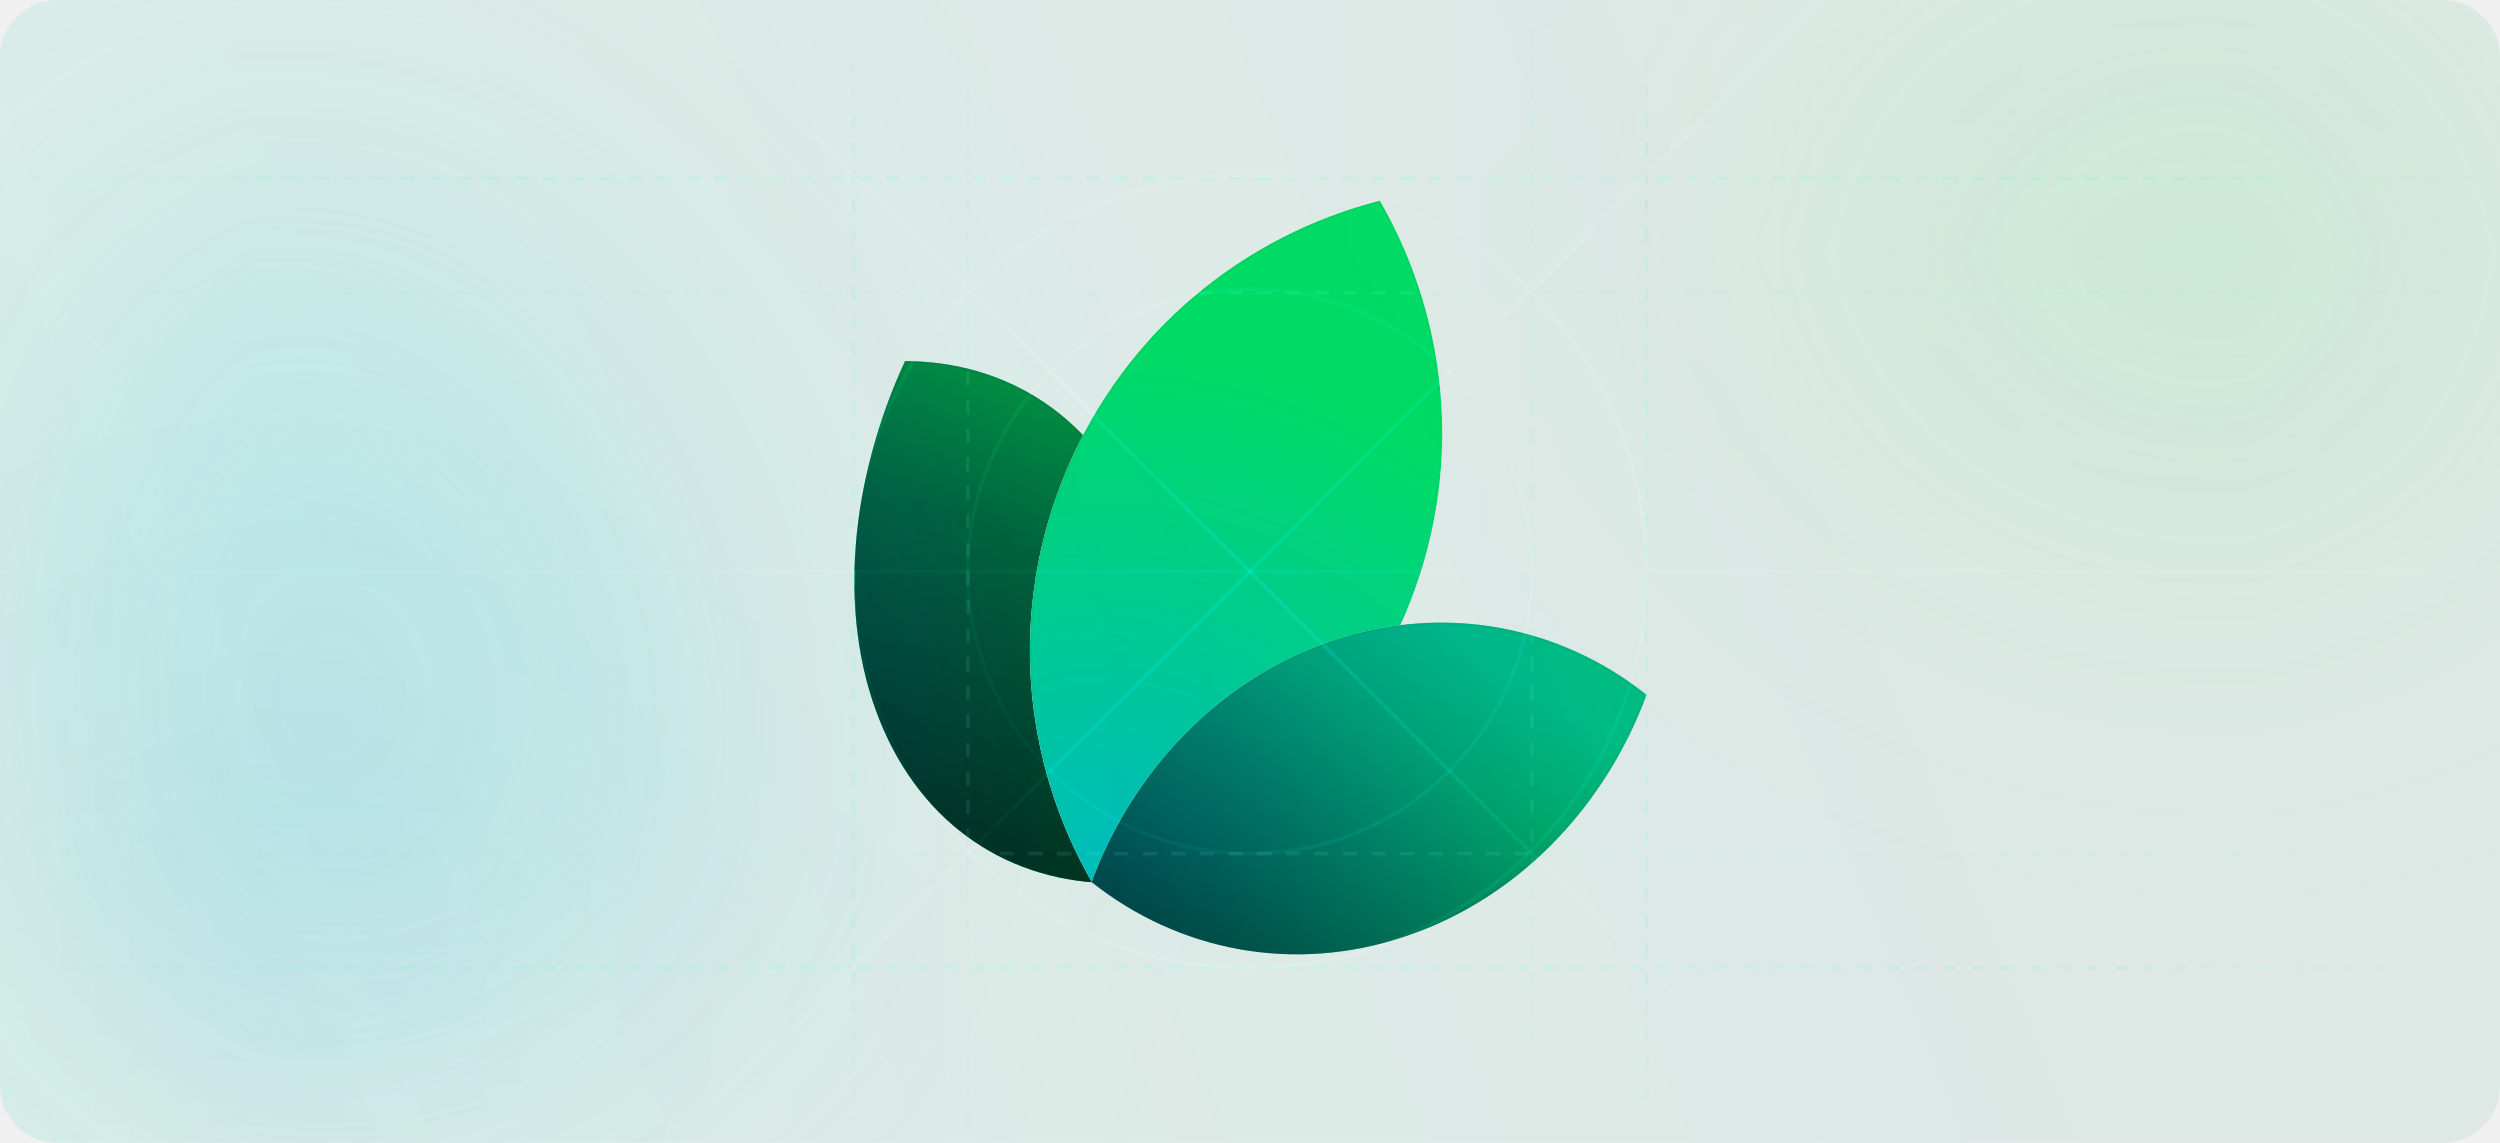
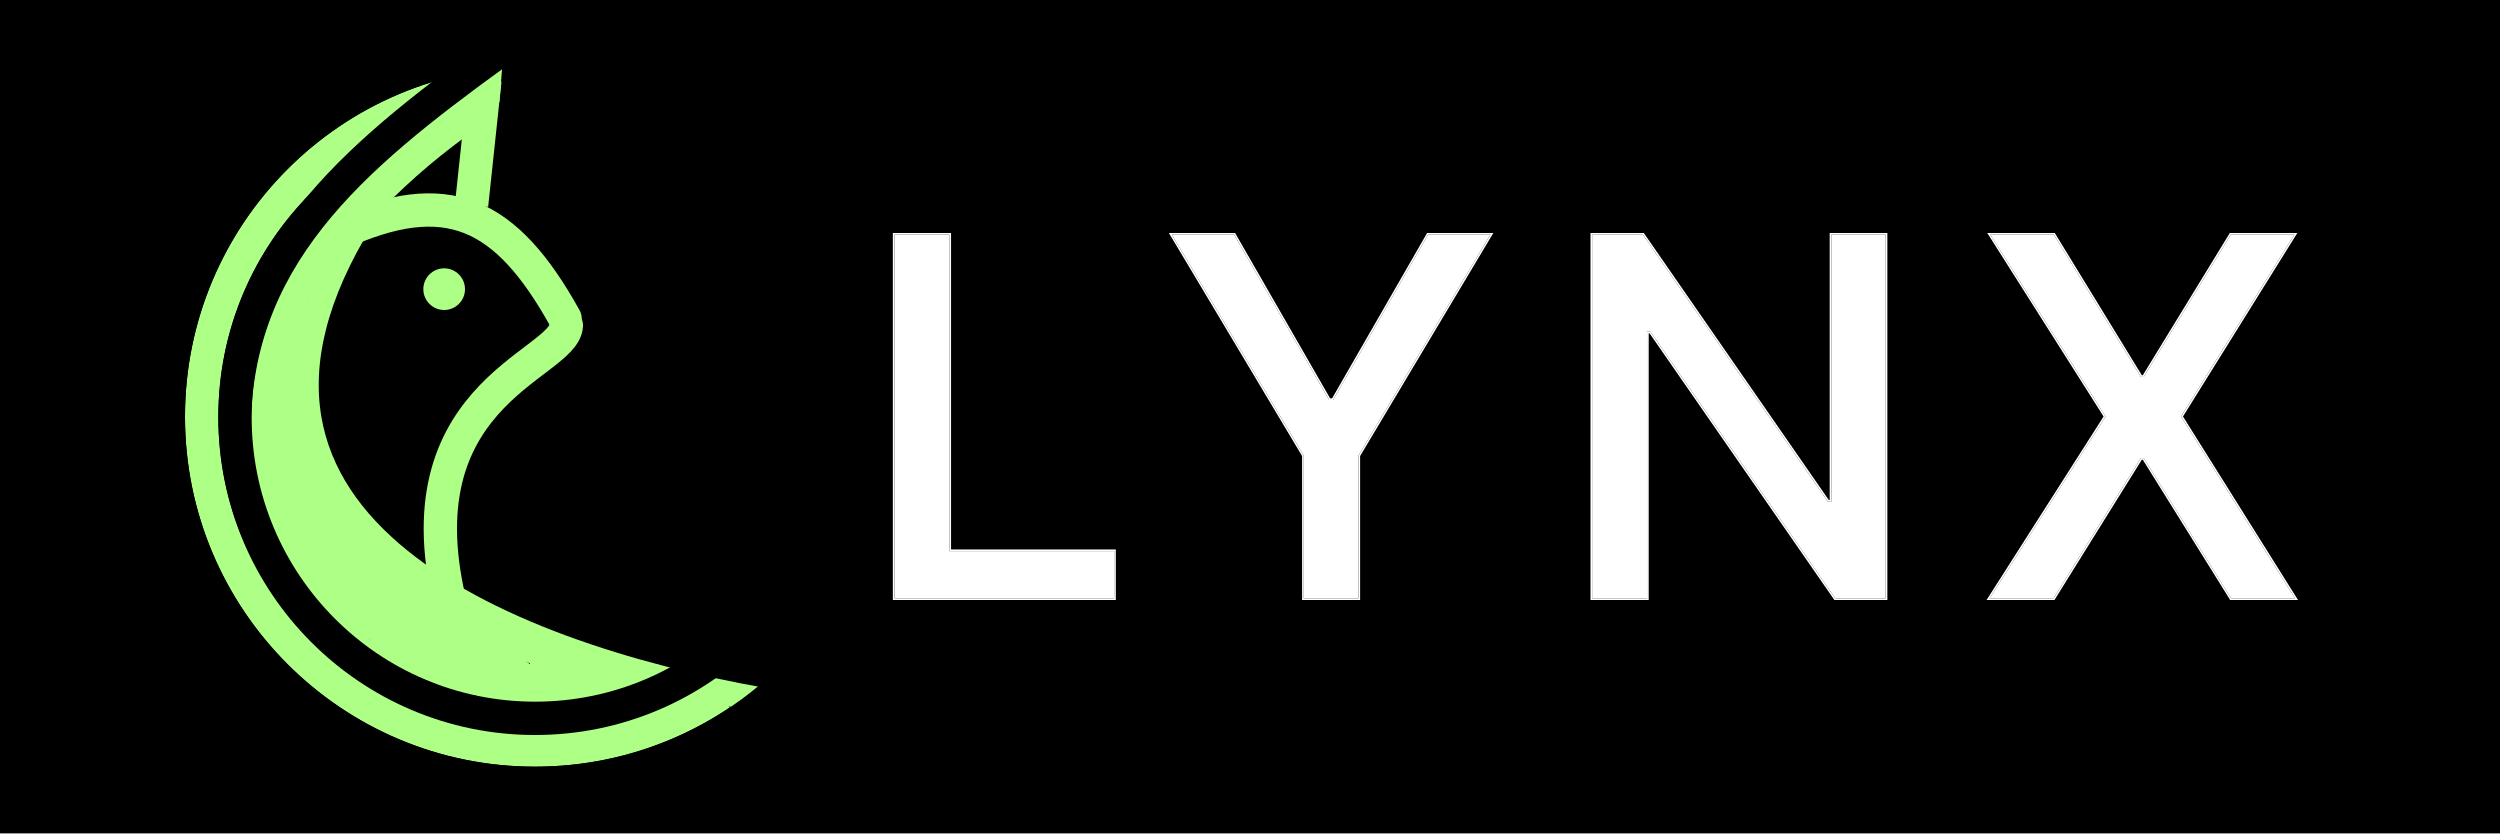
- <svg xmlns="http://www.w3.org/2000/svg" width="700" height="320" viewBox="0 0 700 320" fill="none">
-   <g clip-path="url(#clip0_2862_30)">
-     <rect width="700" height="320" rx="16" fill="url(#paint0_linear_2862_30)" />
-     <path d="M311.889 247.3C283.097 247.215 258.226 231.466 246.292 201.629C234.357 171.793 238.02 134.523 253.414 101.112C282.206 101.197 307.077 116.945 319.011 146.782C330.946 176.619 327.283 213.888 311.889 247.3Z" fill="white" />
-     <path d="M311.889 247.3C283.097 247.215 258.226 231.466 246.292 201.629C234.357 171.793 238.02 134.523 253.414 101.112C282.206 101.197 307.077 116.945 319.011 146.782C330.946 176.619 327.283 213.888 311.889 247.3Z" fill="url(#paint1_radial_2862_30)" />
-     <path d="M311.889 247.3C283.097 247.215 258.226 231.466 246.292 201.629C234.357 171.793 238.02 134.523 253.414 101.112C282.206 101.197 307.077 116.945 319.011 146.782C330.946 176.619 327.283 213.888 311.889 247.3Z" fill="black" fill-opacity="0.5" style="mix-blend-mode:hard-light" />
-     <path d="M311.889 247.3C283.097 247.215 258.226 231.466 246.292 201.629C234.357 171.793 238.02 134.523 253.414 101.112C282.206 101.197 307.077 116.945 319.011 146.782C330.946 176.619 327.283 213.888 311.889 247.3Z" fill="url(#paint2_linear_2862_30)" fill-opacity="0.5" style="mix-blend-mode:hard-light" />
-     <path d="M311.72 247.034C283.108 246.887 258.409 231.208 246.538 201.531C234.656 171.825 238.271 134.702 253.583 101.377C282.195 101.524 306.894 117.203 318.765 146.88C330.647 176.586 327.031 213.709 311.72 247.034Z" stroke="url(#paint3_linear_2862_30)" stroke-opacity="0.05" stroke-width="0.531" />
-     <path d="M305.839 247.174C343.92 237.419 377.154 210.619 393.585 171.64C410.017 132.661 405.98 90.199 386.347 56.193C348.266 65.948 315.032 92.749 298.601 131.728C282.169 170.706 286.206 213.168 305.839 247.174Z" fill="white" />
-     <path d="M305.839 247.174C343.92 237.419 377.154 210.619 393.585 171.64C410.017 132.661 405.98 90.199 386.347 56.193C348.266 65.948 315.032 92.749 298.601 131.728C282.169 170.706 286.206 213.168 305.839 247.174Z" fill="url(#paint4_radial_2862_30)" />
-     <path d="M393.341 171.537C376.971 210.369 343.89 237.091 305.969 246.867C286.462 212.959 282.476 170.663 298.845 131.831C315.215 92.998 348.295 66.276 386.217 56.5C405.724 90.408 409.71 132.704 393.341 171.537Z" stroke="url(#paint5_linear_2862_30)" stroke-opacity="0.05" stroke-width="0.531" />
-     <path d="M305.686 246.995C329.749 266.114 361.965 272.832 393.67 262.129C425.376 251.426 449.499 225.691 461.03 194.556C436.967 175.437 404.751 168.719 373.045 179.422C341.34 190.125 317.217 215.86 305.686 246.995Z" fill="white" />
-     <path d="M305.686 246.995C329.749 266.114 361.965 272.832 393.67 262.129C425.376 251.426 449.499 225.691 461.03 194.556C436.967 175.437 404.751 168.719 373.045 179.422C341.34 190.125 317.217 215.86 305.686 246.995Z" fill="url(#paint6_radial_2862_30)" />
-     <path d="M305.686 246.995C329.749 266.114 361.965 272.832 393.67 262.129C425.376 251.426 449.499 225.691 461.03 194.556C436.967 175.437 404.751 168.719 373.045 179.422C341.34 190.125 317.217 215.86 305.686 246.995Z" fill="black" fill-opacity="0.2" style="mix-blend-mode:hard-light" />
-     <path d="M305.686 246.995C329.749 266.114 361.965 272.832 393.67 262.129C425.376 251.426 449.499 225.691 461.03 194.556C436.967 175.437 404.751 168.719 373.045 179.422C341.34 190.125 317.217 215.86 305.686 246.995Z" fill="url(#paint7_linear_2862_30)" fill-opacity="0.5" style="mix-blend-mode:hard-light" />
-     <path d="M393.586 261.878C362.034 272.529 329.98 265.88 306.002 246.907C317.534 215.919 341.57 190.327 373.13 179.673C404.681 169.023 436.735 175.671 460.714 194.644C449.181 225.632 425.145 251.224 393.586 261.878Z" stroke="url(#paint8_linear_2862_30)" stroke-opacity="0.05" stroke-width="0.531" />
-     <g opacity="0.8" filter="url(#filter0_f_2862_30)">
-       <circle cx="660" cy="-60" r="160" fill="#18E244" fill-opacity="0.4" />
-     </g>
-     <g opacity="0.8" filter="url(#filter1_f_2862_30)">
-       <circle cx="20" cy="213" r="160" fill="#18CAE2" fill-opacity="0.33" />
-     </g>
-     <g opacity="0.8" filter="url(#filter2_f_2862_30)">
-       <circle cx="660" cy="480" r="160" fill="#18E2B2" fill-opacity="0.52" />
-     </g>
-     <g opacity="0.8" filter="url(#filter3_f_2862_30)">
-       <circle cx="20" cy="413" r="160" fill="#4018E2" fill-opacity="0.22" />
-     </g>
-     <path opacity="0.2" d="M0 50H700" stroke="url(#paint9_radial_2862_30)" stroke-dasharray="4 4" />
-     <path opacity="0.1" d="M0 82H700" stroke="url(#paint10_radial_2862_30)" stroke-dasharray="4 4" />
-     <path opacity="0.2" d="M239 0L239 320" stroke="url(#paint11_radial_2862_30)" stroke-dasharray="4 4" />
-     <path opacity="0.1" d="M271 0L271 320" stroke="url(#paint12_radial_2862_30)" stroke-dasharray="4 4" />
-     <path opacity="0.2" d="M461 0L461 320" stroke="url(#paint13_radial_2862_30)" stroke-dasharray="4 4" />
-     <path opacity="0.1" d="M429 0L429 320" stroke="url(#paint14_radial_2862_30)" stroke-dasharray="4 4" />
-     <path opacity="0.2" d="M0 271H700" stroke="url(#paint15_radial_2862_30)" stroke-dasharray="4 4" />
-     <path opacity="0.1" d="M0 239H700" stroke="url(#paint16_radial_2862_30)" stroke-dasharray="4 4" />
-     <g style="mix-blend-mode:overlay" opacity="0.1">
-       <path d="M0 160H700" stroke="url(#paint17_linear_2862_30)" />
-     </g>
-     <g style="mix-blend-mode:overlay" opacity="0.2">
-       <path d="M511 -1L189 321" stroke="url(#paint18_linear_2862_30)" />
-     </g>
-     <g style="mix-blend-mode:overlay" opacity="0.2">
-       <path d="M511 321L189 -1" stroke="url(#paint19_linear_2862_30)" />
-     </g>
-     <g style="mix-blend-mode:overlay" opacity="0.1">
-       <circle cx="350" cy="160" r="111" stroke="white" />
-     </g>
-     <g style="mix-blend-mode:overlay" opacity="0.1">
-       <circle cx="350" cy="160" r="79" stroke="white" />
-     </g>
-   </g>
-   <defs>
-     <filter id="filter0_f_2862_30" x="260" y="-460" width="800" height="800" filterUnits="userSpaceOnUse" color-interpolation-filters="sRGB">
-       <feFlood flood-opacity="0" result="BackgroundImageFix" />
-       <feBlend mode="normal" in="SourceGraphic" in2="BackgroundImageFix" result="shape" />
-       <feGaussianBlur stdDeviation="120" result="effect1_foregroundBlur_2862_30" />
-     </filter>
-     <filter id="filter1_f_2862_30" x="-380" y="-187" width="800" height="800" filterUnits="userSpaceOnUse" color-interpolation-filters="sRGB">
-       <feFlood flood-opacity="0" result="BackgroundImageFix" />
-       <feBlend mode="normal" in="SourceGraphic" in2="BackgroundImageFix" result="shape" />
-       <feGaussianBlur stdDeviation="120" result="effect1_foregroundBlur_2862_30" />
-     </filter>
-     <filter id="filter2_f_2862_30" x="260" y="80" width="800" height="800" filterUnits="userSpaceOnUse" color-interpolation-filters="sRGB">
-       <feFlood flood-opacity="0" result="BackgroundImageFix" />
-       <feBlend mode="normal" in="SourceGraphic" in2="BackgroundImageFix" result="shape" />
-       <feGaussianBlur stdDeviation="120" result="effect1_foregroundBlur_2862_30" />
-     </filter>
-     <filter id="filter3_f_2862_30" x="-380" y="13" width="800" height="800" filterUnits="userSpaceOnUse" color-interpolation-filters="sRGB">
-       <feFlood flood-opacity="0" result="BackgroundImageFix" />
-       <feBlend mode="normal" in="SourceGraphic" in2="BackgroundImageFix" result="shape" />
-       <feGaussianBlur stdDeviation="120" result="effect1_foregroundBlur_2862_30" />
-     </filter>
-     <linearGradient id="paint0_linear_2862_30" x1="1.04308e-05" y1="320" x2="710.784" y2="26.079" gradientUnits="userSpaceOnUse">
-       <stop stop-color="#18E299" stop-opacity="0.09" />
-       <stop offset="0.729" stop-color="#0D9373" stop-opacity="0.08" />
-     </linearGradient>
-     <radialGradient id="paint1_radial_2862_30" cx="0" cy="0" r="1" gradientUnits="userSpaceOnUse" gradientTransform="translate(208.697 189.703) rotate(-10.029) scale(169.097 167.466)">
-       <stop stop-color="#00B0BB" />
-       <stop offset="1" stop-color="#00DB65" />
-     </radialGradient>
-     <linearGradient id="paint2_linear_2862_30" x1="306.587" y1="93.56" x2="252.341" y2="224.228" gradientUnits="userSpaceOnUse">
-       <stop stop-color="#18E299" />
-       <stop offset="1" />
-     </linearGradient>
-     <linearGradient id="paint3_linear_2862_30" x1="311.84" y1="123.717" x2="253.579" y2="224.761" gradientUnits="userSpaceOnUse">
-       <stop />
-       <stop offset="1" stop-opacity="0" />
-     </linearGradient>
-     <radialGradient id="paint4_radial_2862_30" cx="0" cy="0" r="1" gradientUnits="userSpaceOnUse" gradientTransform="translate(313.407 243.64) rotate(-75.7542) scale(203.632 223.902)">
-       <stop stop-color="#00BBBB" />
-       <stop offset="0.713" stop-color="#00DB65" />
-     </radialGradient>
-     <linearGradient id="paint5_linear_2862_30" x1="308.586" y1="102.284" x2="383.487" y2="201.169" gradientUnits="userSpaceOnUse">
-       <stop />
-       <stop offset="1" stop-opacity="0" />
-     </linearGradient>
-     <radialGradient id="paint6_radial_2862_30" cx="0" cy="0" r="1" gradientUnits="userSpaceOnUse" gradientTransform="translate(311.446 249.925) rotate(-20.3524) scale(174.776 163.096)">
-       <stop stop-color="#00B0BB" />
-       <stop offset="1" stop-color="#00DB65" />
-     </radialGradient>
-     <linearGradient id="paint7_linear_2862_30" x1="395.842" y1="169.781" x2="332.121" y2="263.82" gradientUnits="userSpaceOnUse">
-       <stop stop-color="#00B1BC" />
-       <stop offset="1" />
-     </linearGradient>
-     <linearGradient id="paint8_linear_2862_30" x1="395.842" y1="169.781" x2="370.99" y2="271.799" gradientUnits="userSpaceOnUse">
-       <stop />
-       <stop offset="1" stop-opacity="0" />
-     </linearGradient>
-     <radialGradient id="paint9_radial_2862_30" cx="0" cy="0" r="1" gradientUnits="userSpaceOnUse" gradientTransform="translate(350 50) scale(398.125 182)">
-       <stop offset="0.349" stop-color="#84FFD3" />
-       <stop offset="0.88" stop-color="#18E299" stop-opacity="0" />
-     </radialGradient>
-     <radialGradient id="paint10_radial_2862_30" cx="0" cy="0" r="1" gradientUnits="userSpaceOnUse" gradientTransform="translate(350 82) scale(398.125 182)">
-       <stop offset="0.349" stop-color="#84FFD3" />
-       <stop offset="0.88" stop-color="#18E299" stop-opacity="0" />
-     </radialGradient>
-     <radialGradient id="paint11_radial_2862_30" cx="0" cy="0" r="1" gradientUnits="userSpaceOnUse" gradientTransform="translate(239 160) rotate(90) scale(182 182)">
-       <stop offset="0.349" stop-color="#84FFD3" />
-       <stop offset="0.88" stop-color="#18E299" stop-opacity="0" />
-     </radialGradient>
-     <radialGradient id="paint12_radial_2862_30" cx="0" cy="0" r="1" gradientUnits="userSpaceOnUse" gradientTransform="translate(271 160) rotate(90) scale(182 182)">
-       <stop offset="0.349" stop-color="#84FFD3" />
-       <stop offset="0.88" stop-color="#18E299" stop-opacity="0" />
-     </radialGradient>
-     <radialGradient id="paint13_radial_2862_30" cx="0" cy="0" r="1" gradientUnits="userSpaceOnUse" gradientTransform="translate(461 160) rotate(90) scale(182 182)">
-       <stop offset="0.349" stop-color="#84FFD3" />
-       <stop offset="0.88" stop-color="#18E299" stop-opacity="0" />
-     </radialGradient>
-     <radialGradient id="paint14_radial_2862_30" cx="0" cy="0" r="1" gradientUnits="userSpaceOnUse" gradientTransform="translate(429 160) rotate(90) scale(182 182)">
-       <stop offset="0.349" stop-color="#84FFD3" />
-       <stop offset="0.88" stop-color="#18E299" stop-opacity="0" />
-     </radialGradient>
-     <radialGradient id="paint15_radial_2862_30" cx="0" cy="0" r="1" gradientUnits="userSpaceOnUse" gradientTransform="translate(350 271) scale(398.125 182)">
-       <stop offset="0.349" stop-color="#84FFD3" />
-       <stop offset="0.88" stop-color="#18E299" stop-opacity="0" />
-     </radialGradient>
-     <radialGradient id="paint16_radial_2862_30" cx="0" cy="0" r="1" gradientUnits="userSpaceOnUse" gradientTransform="translate(350 239) scale(398.125 182)">
-       <stop offset="0.349" stop-color="#84FFD3" />
-       <stop offset="0.88" stop-color="#18E299" stop-opacity="0" />
-     </radialGradient>
-     <linearGradient id="paint17_linear_2862_30" x1="0" y1="160" x2="700" y2="160" gradientUnits="userSpaceOnUse">
-       <stop stop-color="white" stop-opacity="0.1" />
-       <stop offset="0.5" stop-color="white" />
-       <stop offset="1" stop-color="white" stop-opacity="0.1" />
-     </linearGradient>
-     <linearGradient id="paint18_linear_2862_30" x1="511" y1="-1" x2="189" y2="321" gradientUnits="userSpaceOnUse">
-       <stop stop-color="white" stop-opacity="0.1" />
-       <stop offset="0.5" stop-color="white" />
-       <stop offset="1" stop-color="white" stop-opacity="0.1" />
-     </linearGradient>
-     <linearGradient id="paint19_linear_2862_30" x1="511" y1="321" x2="189" y2="-1" gradientUnits="userSpaceOnUse">
-       <stop stop-color="white" stop-opacity="0.1" />
-       <stop offset="0.5" stop-color="white" />
-       <stop offset="1" stop-color="white" stop-opacity="0.1" />
-     </linearGradient>
-     <clipPath id="clip0_2862_30">
-       <rect width="700" height="320" rx="16" fill="white" />
-     </clipPath>
-   </defs>
+ <svg xmlns="http://www.w3.org/2000/svg" width="1500" height="500" viewBox="0 0 1500 500" fill="none">
+   <rect width="1500" height="500" fill="#E5E5E5" />
+   <rect width="1500" height="500" fill="black" />
+   <circle cx="321" cy="250" r="200" stroke="#ADFF85" stroke-width="20" />
+   <path d="M203 140.324C268.139 110.416 303.658 127.36 339 191" stroke="#ADFF85" stroke-width="20" stroke-linecap="round" />
+   <circle cx="266.5" cy="173.5" r="12.5" fill="#ADFF85" />
+   <path d="M218 132C119.589 194.901 140.236 374.606 290.226 445.074" stroke="#ADFF85" stroke-width="20" />
+   <path d="M191.39 280.289C191.39 292.842 194.045 302.946 200.532 313.757C203.206 318.214 208.208 324.311 209.316 329.299C209.963 332.209 211.808 335.515 213.172 338.243C219.035 349.968 226.676 359.964 237.18 368.134C243.746 373.24 250.719 377.715 257.174 382.96C262.855 387.576 268.227 393.311 274.385 397.27C279.587 400.614 283.548 405.873 289.569 408.36C297.375 411.584 304.892 415.434 312.266 419.489C317.683 422.469 322.155 427.113 326.456 431.414C332.237 437.195 338.444 433.402 345.575 433.402C348.304 433.402 351.08 433.553 353.803 433.402C356.461 433.254 359.143 431.255 361.674 431.255" stroke="#ADFF85" stroke-width="20" stroke-linecap="round" />
+   <path d="M356.665 426.962C343.521 426.232 332.783 416.124 321.05 411.778C317.771 410.564 312.566 407.25 310 404.941C308.89 403.942 307.58 403.592 306.264 402.994C304.116 402.017 303.446 400.295 301.891 398.74C296.344 393.193 290.725 387.236 283.329 384.391C276.192 381.646 270.338 376.727 264.925 371.314C260.942 367.33 257.083 363.147 252.205 360.979C250.054 360.023 247.989 359.423 245.766 358.435C242.893 357.158 241.536 356.377 238.969 354.381C236.709 352.623 233.28 351.624 232.172 348.577C231.832 347.644 230.898 342.232 230.383 341.82C227.035 339.141 225.413 333.79 221.44 331.803" stroke="#ADFF85" stroke-width="20" stroke-linecap="round" />
+   <path d="M339.808 195.323C338.556 219.585 233.384 236.975 273.207 373.983" stroke="#ADFF85" stroke-width="20" stroke-linecap="round" />
+   <path d="M179.85 190.586C179.85 202.865 178.965 215.137 178.965 227.304C178.965 231.563 178.729 235.882 178.965 240.133C179.134 243.181 180.735 246.306 180.735 249.423C180.735 257.99 185.728 266.325 186.043 274.835C186.278 281.168 191.352 287.779 191.352 294.104" stroke="#ADFF85" stroke-width="20" stroke-linecap="round" />
+   <path d="M168.348 213.59C168.348 235.196 165.819 260.08 175.229 279.947C178.55 286.958 180.622 294.515 183.831 301.575C187.236 309.065 192.152 316.356 195.088 323.989C196.403 327.409 199.517 332.487 202.411 334.803C205.311 337.123 207.141 342.78 209.539 345.862C213.81 351.353 219.63 355.7 224.088 361.149C228.936 367.074 235.473 371.354 240.702 376.583C243.872 379.753 248.743 383.805 252.794 386.119C256.41 388.186 263.111 392.312 267.442 392.312" stroke="#ADFF85" stroke-width="20" stroke-linecap="round" />
+   <path d="M181.462 302.472C181.462 305.522 181.153 308.75 181.585 311.772C182.32 316.92 185.517 321.36 188.083 325.722C192.153 332.642 197.208 338.969 201.54 345.708C203.983 349.508 207.451 352.625 210.163 356.24C211.076 357.457 212.155 359.176 213.334 360.12C215.605 361.937 217.204 365.129 219.278 367.203C223.974 371.899 228.732 376.357 233.566 380.937C236.351 383.575 240.476 384.894 243.544 387.281C246.086 389.258 248.878 390.636 251.304 392.793C252.235 393.62 255.028 396.017 256.293 396.15C260.398 396.582 265.191 399.984 268.765 401.97C270.514 402.941 273.601 403.868 275.016 405.142C275.787 405.836 280.71 409.407 279.297 408.621C277.059 407.379 274.387 406.749 272.245 405.142C266.41 400.766 258.424 399.001 251.858 395.719C245.281 392.43 238.651 389.192 232.458 385.064" stroke="#ADFF85" stroke-width="20" stroke-linecap="round" />
+   <path d="M277.736 370.063C278.04 371.28 282.779 372.491 283.895 373.142C288.235 375.674 292.877 376.981 297.464 378.916C303.76 381.572 310.199 383.873 316.518 386.519C322.876 389.18 329.594 392.065 335.765 394.988C339.849 396.922 344.733 397.306 348.757 399.318C352.858 401.369 357.737 404.538 362.182 405.525C367.964 406.81 373.522 410.355 379.504 411.684C385.147 412.938 367.962 412.502 362.182 412.502C349.858 412.502 337.579 405.851 327.97 398.645" stroke="#ADFF85" stroke-width="20" stroke-linecap="round" />
+   <line x1="309.634" y1="62.197" x2="311.427" y2="39.245" stroke="black" stroke-width="20" />
+   <path d="M432.521 417.145C599 299 509.479 49.5 318.5 49.5" stroke="black" stroke-width="25" />
+   <path d="M223 122C97 311.5 301.109 392.137 457 420" stroke="#ADFF85" stroke-width="15" />
+   <circle cx="321" cy="250" r="220" stroke="black" stroke-width="20" />
+   <path d="M501 250.5C501 350.212 420.387 431 321 431C221.614 431 141 350.212 141 250.5C141 150.788 221.614 70 321 70C420.387 70 501 150.788 501 250.5Z" stroke="black" stroke-width="20" />
+   <path d="M186.5 164C210.859 122.348 258.943 82.032 292.443 61.032" stroke="#ADFF85" stroke-width="20" />
+   <line x1="290.944" y1="48.061" x2="282.944" y2="123.061" stroke="#ADFF85" stroke-width="20" />
+   <path d="M141 264C138.5 155 211.5 95 297.5 32.5" stroke="black" stroke-width="19" />
+   <mask id="path-20-outside-1_669_24" maskUnits="userSpaceOnUse" x="535" y="139" width="844" height="221" fill="black">
+     <rect fill="white" x="535" y="139" width="844" height="221" />
+     <path d="M536.71 359V140.818H569.629V330.662H668.493V359H536.71ZM703.101 140.818H740.494L797.49 240.001H799.834L856.829 140.818H894.223L815.068 273.347V359H782.256V273.347L703.101 140.818ZM1131.41 140.818V359H1101.15L990.247 198.986H988.223V359H955.304V140.818H985.773L1096.78 301.045H1098.81V140.818H1131.41ZM1232.33 140.818L1284.53 226.152H1286.24L1338.44 140.818H1376.58L1308.61 249.909L1377 359H1338.65L1286.24 274.838H1284.53L1232.12 359H1193.76L1263.33 249.909L1194.19 140.818H1232.33Z" />
+   </mask>
+   <path d="M536.71 359V140.818H569.629V330.662H668.493V359H536.71ZM703.101 140.818H740.494L797.49 240.001H799.834L856.829 140.818H894.223L815.068 273.347V359H782.256V273.347L703.101 140.818ZM1131.41 140.818V359H1101.15L990.247 198.986H988.223V359H955.304V140.818H985.773L1096.78 301.045H1098.81V140.818H1131.41ZM1232.33 140.818L1284.53 226.152H1286.24L1338.44 140.818H1376.58L1308.61 249.909L1377 359H1338.65L1286.24 274.838H1284.53L1232.12 359H1193.76L1263.33 249.909L1194.19 140.818H1232.33Z" fill="white" />
+   <path d="M536.71 359H535.71V360H536.71V359ZM536.71 140.818V139.818H535.71V140.818H536.71ZM569.629 140.818H570.629V139.818H569.629V140.818ZM569.629 330.662H568.629V331.662H569.629V330.662ZM668.493 330.662H669.493V329.662H668.493V330.662ZM668.493 359V360H669.493V359H668.493ZM537.71 359V140.818H535.71V359H537.71ZM536.71 141.818H569.629V139.818H536.71V141.818ZM568.629 140.818V330.662H570.629V140.818H568.629ZM569.629 331.662H668.493V329.662H569.629V331.662ZM667.493 330.662V359H669.493V330.662H667.493ZM668.493 358H536.71V360H668.493V358ZM703.101 140.818V139.818H701.339L702.242 141.331L703.101 140.818ZM740.494 140.818L741.361 140.32L741.073 139.818H740.494V140.818ZM797.49 240.001L796.623 240.5L796.911 241.001H797.49V240.001ZM799.834 240.001V241.001H800.412L800.701 240.5L799.834 240.001ZM856.829 140.818V139.818H856.251L855.962 140.32L856.829 140.818ZM894.223 140.818L895.081 141.331L895.985 139.818H894.223V140.818ZM815.068 273.347L814.209 272.834L814.068 273.071V273.347H815.068ZM815.068 359V360H816.068V359H815.068ZM782.256 359H781.256V360H782.256V359ZM782.256 273.347H783.256V273.071L783.114 272.834L782.256 273.347ZM703.101 141.818H740.494V139.818H703.101V141.818ZM739.627 141.316L796.623 240.5L798.357 239.503L741.361 140.32L739.627 141.316ZM797.49 241.001H799.834V239.001H797.49V241.001ZM800.701 240.5L857.696 141.316L855.962 140.32L798.967 239.503L800.701 240.5ZM856.829 141.818H894.223V139.818H856.829V141.818ZM893.364 140.305L814.209 272.834L815.927 273.859L895.081 141.331L893.364 140.305ZM814.068 273.347V359H816.068V273.347H814.068ZM815.068 358H782.256V360H815.068V358ZM783.256 359V273.347H781.256V359H783.256ZM783.114 272.834L703.959 140.305L702.242 141.331L781.397 273.859L783.114 272.834ZM1131.41 140.818H1132.41V139.818H1131.41V140.818ZM1131.41 359V360H1132.41V359H1131.41ZM1101.15 359L1100.33 359.57L1100.63 360H1101.15V359ZM990.247 198.986L991.069 198.416L990.771 197.986H990.247V198.986ZM988.223 198.986V197.986H987.223V198.986H988.223ZM988.223 359V360H989.223V359H988.223ZM955.304 359H954.304V360H955.304V359ZM955.304 140.818V139.818H954.304V140.818H955.304ZM985.773 140.818L986.595 140.249L986.297 139.818H985.773V140.818ZM1096.78 301.045L1095.96 301.615L1096.26 302.045H1096.78V301.045ZM1098.81 301.045V302.045H1099.81V301.045H1098.81ZM1098.81 140.818V139.818H1097.81V140.818H1098.81ZM1130.41 140.818V359H1132.41V140.818H1130.41ZM1131.41 358H1101.15V360H1131.41V358ZM1101.97 358.43L991.069 198.416L989.425 199.555L1100.33 359.57L1101.97 358.43ZM990.247 197.986H988.223V199.986H990.247V197.986ZM987.223 198.986V359H989.223V198.986H987.223ZM988.223 358H955.304V360H988.223V358ZM956.304 359V140.818H954.304V359H956.304ZM955.304 141.818H985.773V139.818H955.304V141.818ZM984.951 141.388L1095.96 301.615L1097.6 300.476L986.595 140.249L984.951 141.388ZM1096.78 302.045H1098.81V300.045H1096.78V302.045ZM1099.81 301.045V140.818H1097.81V301.045H1099.81ZM1098.81 141.818H1131.41V139.818H1098.81V141.818ZM1232.33 140.818L1233.18 140.296L1232.89 139.818H1232.33V140.818ZM1284.53 226.152L1283.68 226.674L1283.97 227.152H1284.53V226.152ZM1286.24 226.152V227.152H1286.8L1287.09 226.674L1286.24 226.152ZM1338.44 140.818V139.818H1337.88L1337.58 140.296L1338.44 140.818ZM1376.58 140.818L1377.43 141.347L1378.38 139.818H1376.58V140.818ZM1308.61 249.909L1307.76 249.38L1307.43 249.911L1307.76 250.44L1308.61 249.909ZM1377 359V360H1378.81L1377.85 358.469L1377 359ZM1338.65 359L1337.8 359.529L1338.1 360H1338.65V359ZM1286.24 274.838L1287.09 274.309L1286.79 273.838H1286.24V274.838ZM1284.53 274.838V273.838H1283.98L1283.68 274.309L1284.53 274.838ZM1232.12 359V360H1232.67L1232.97 359.529L1232.12 359ZM1193.76 359L1192.92 358.462L1191.94 360H1193.76V359ZM1263.33 249.909L1264.17 250.447L1264.52 249.911L1264.18 249.374L1263.33 249.909ZM1194.19 140.818V139.818H1192.37L1193.35 141.354L1194.19 140.818ZM1231.48 141.34L1283.68 226.674L1285.38 225.63L1233.18 140.296L1231.48 141.34ZM1284.53 227.152H1286.24V225.152H1284.53V227.152ZM1287.09 226.674L1339.29 141.34L1337.58 140.296L1285.38 225.63L1287.09 226.674ZM1338.44 141.818H1376.58V139.818H1338.44V141.818ZM1375.73 140.289L1307.76 249.38L1309.46 250.438L1377.43 141.347L1375.73 140.289ZM1307.76 250.44L1376.16 359.531L1377.85 358.469L1309.46 249.378L1307.76 250.44ZM1377 358H1338.65V360H1377V358ZM1339.5 358.471L1287.09 274.309L1285.39 275.367L1337.8 359.529L1339.5 358.471ZM1286.24 273.838H1284.53V275.838H1286.24V273.838ZM1283.68 274.309L1231.27 358.471L1232.97 359.529L1285.38 275.367L1283.68 274.309ZM1232.12 358H1193.76V360H1232.12V358ZM1194.61 359.538L1264.17 250.447L1262.49 249.371L1192.92 358.462L1194.61 359.538ZM1264.18 249.374L1195.04 140.283L1193.35 141.354L1262.49 250.444L1264.18 249.374ZM1194.19 141.818H1232.33V139.818H1194.19V141.818Z" fill="white" mask="url(#path-20-outside-1_669_24)" />
</svg>
